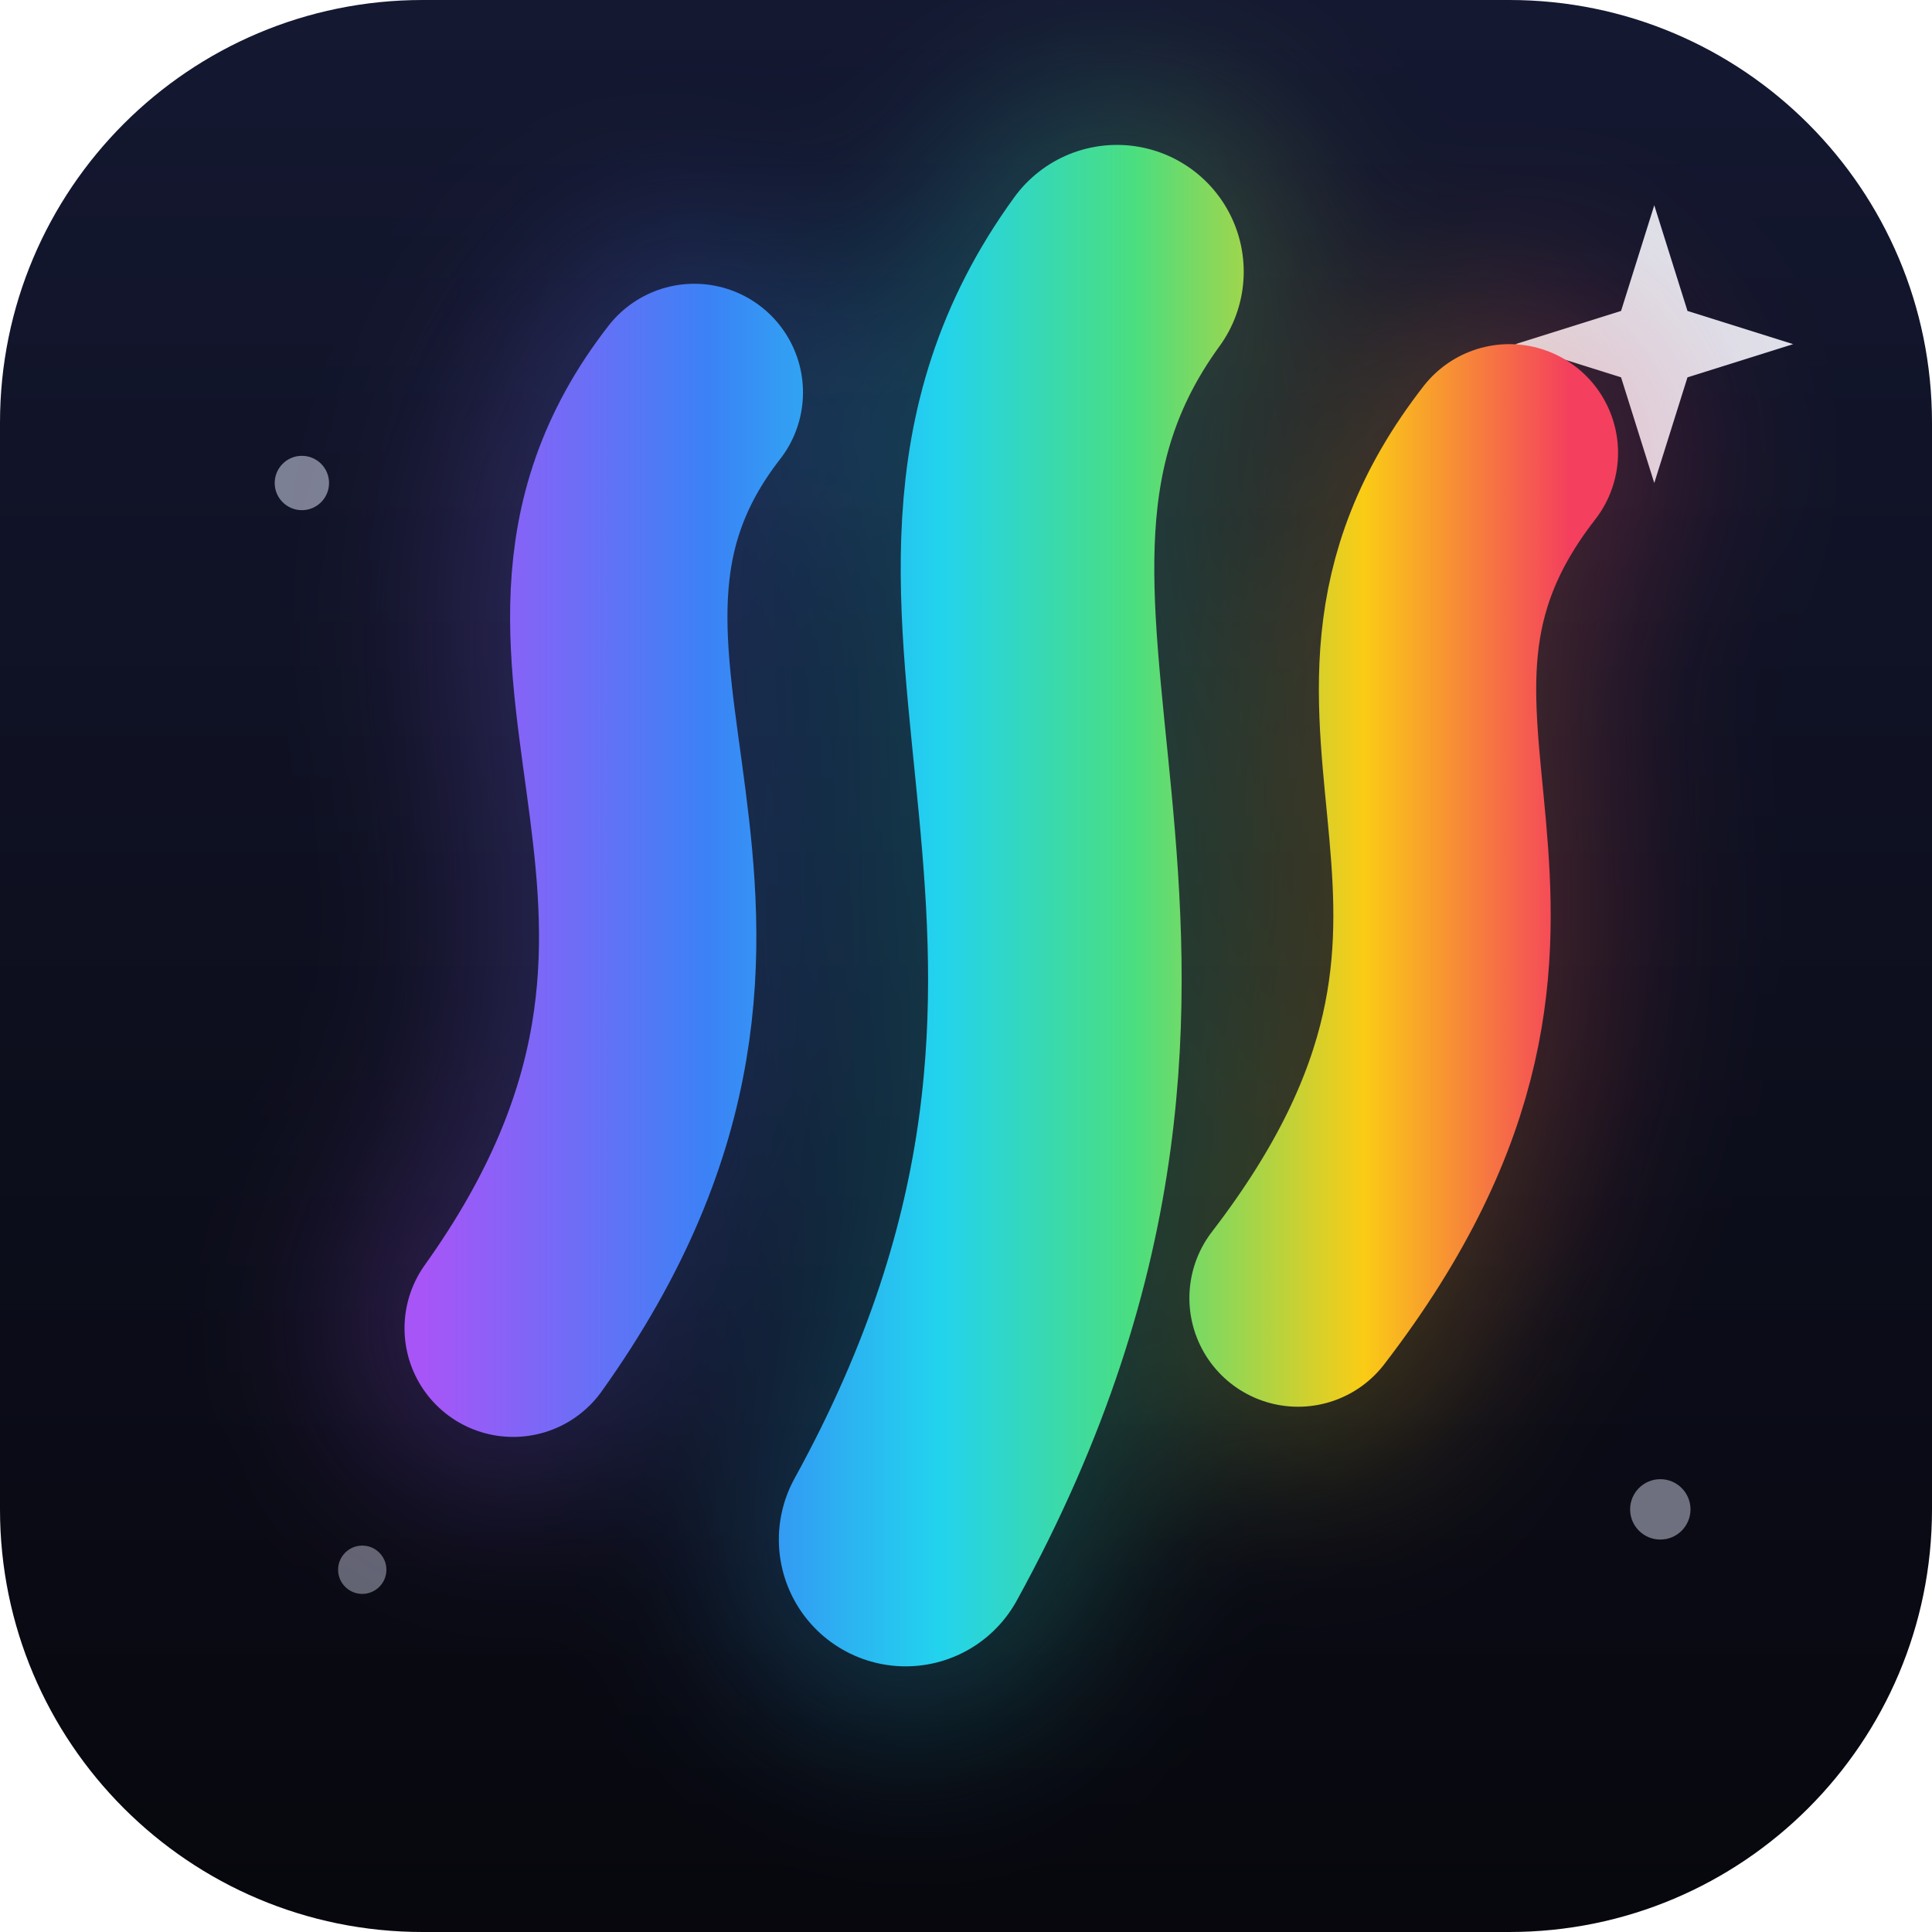
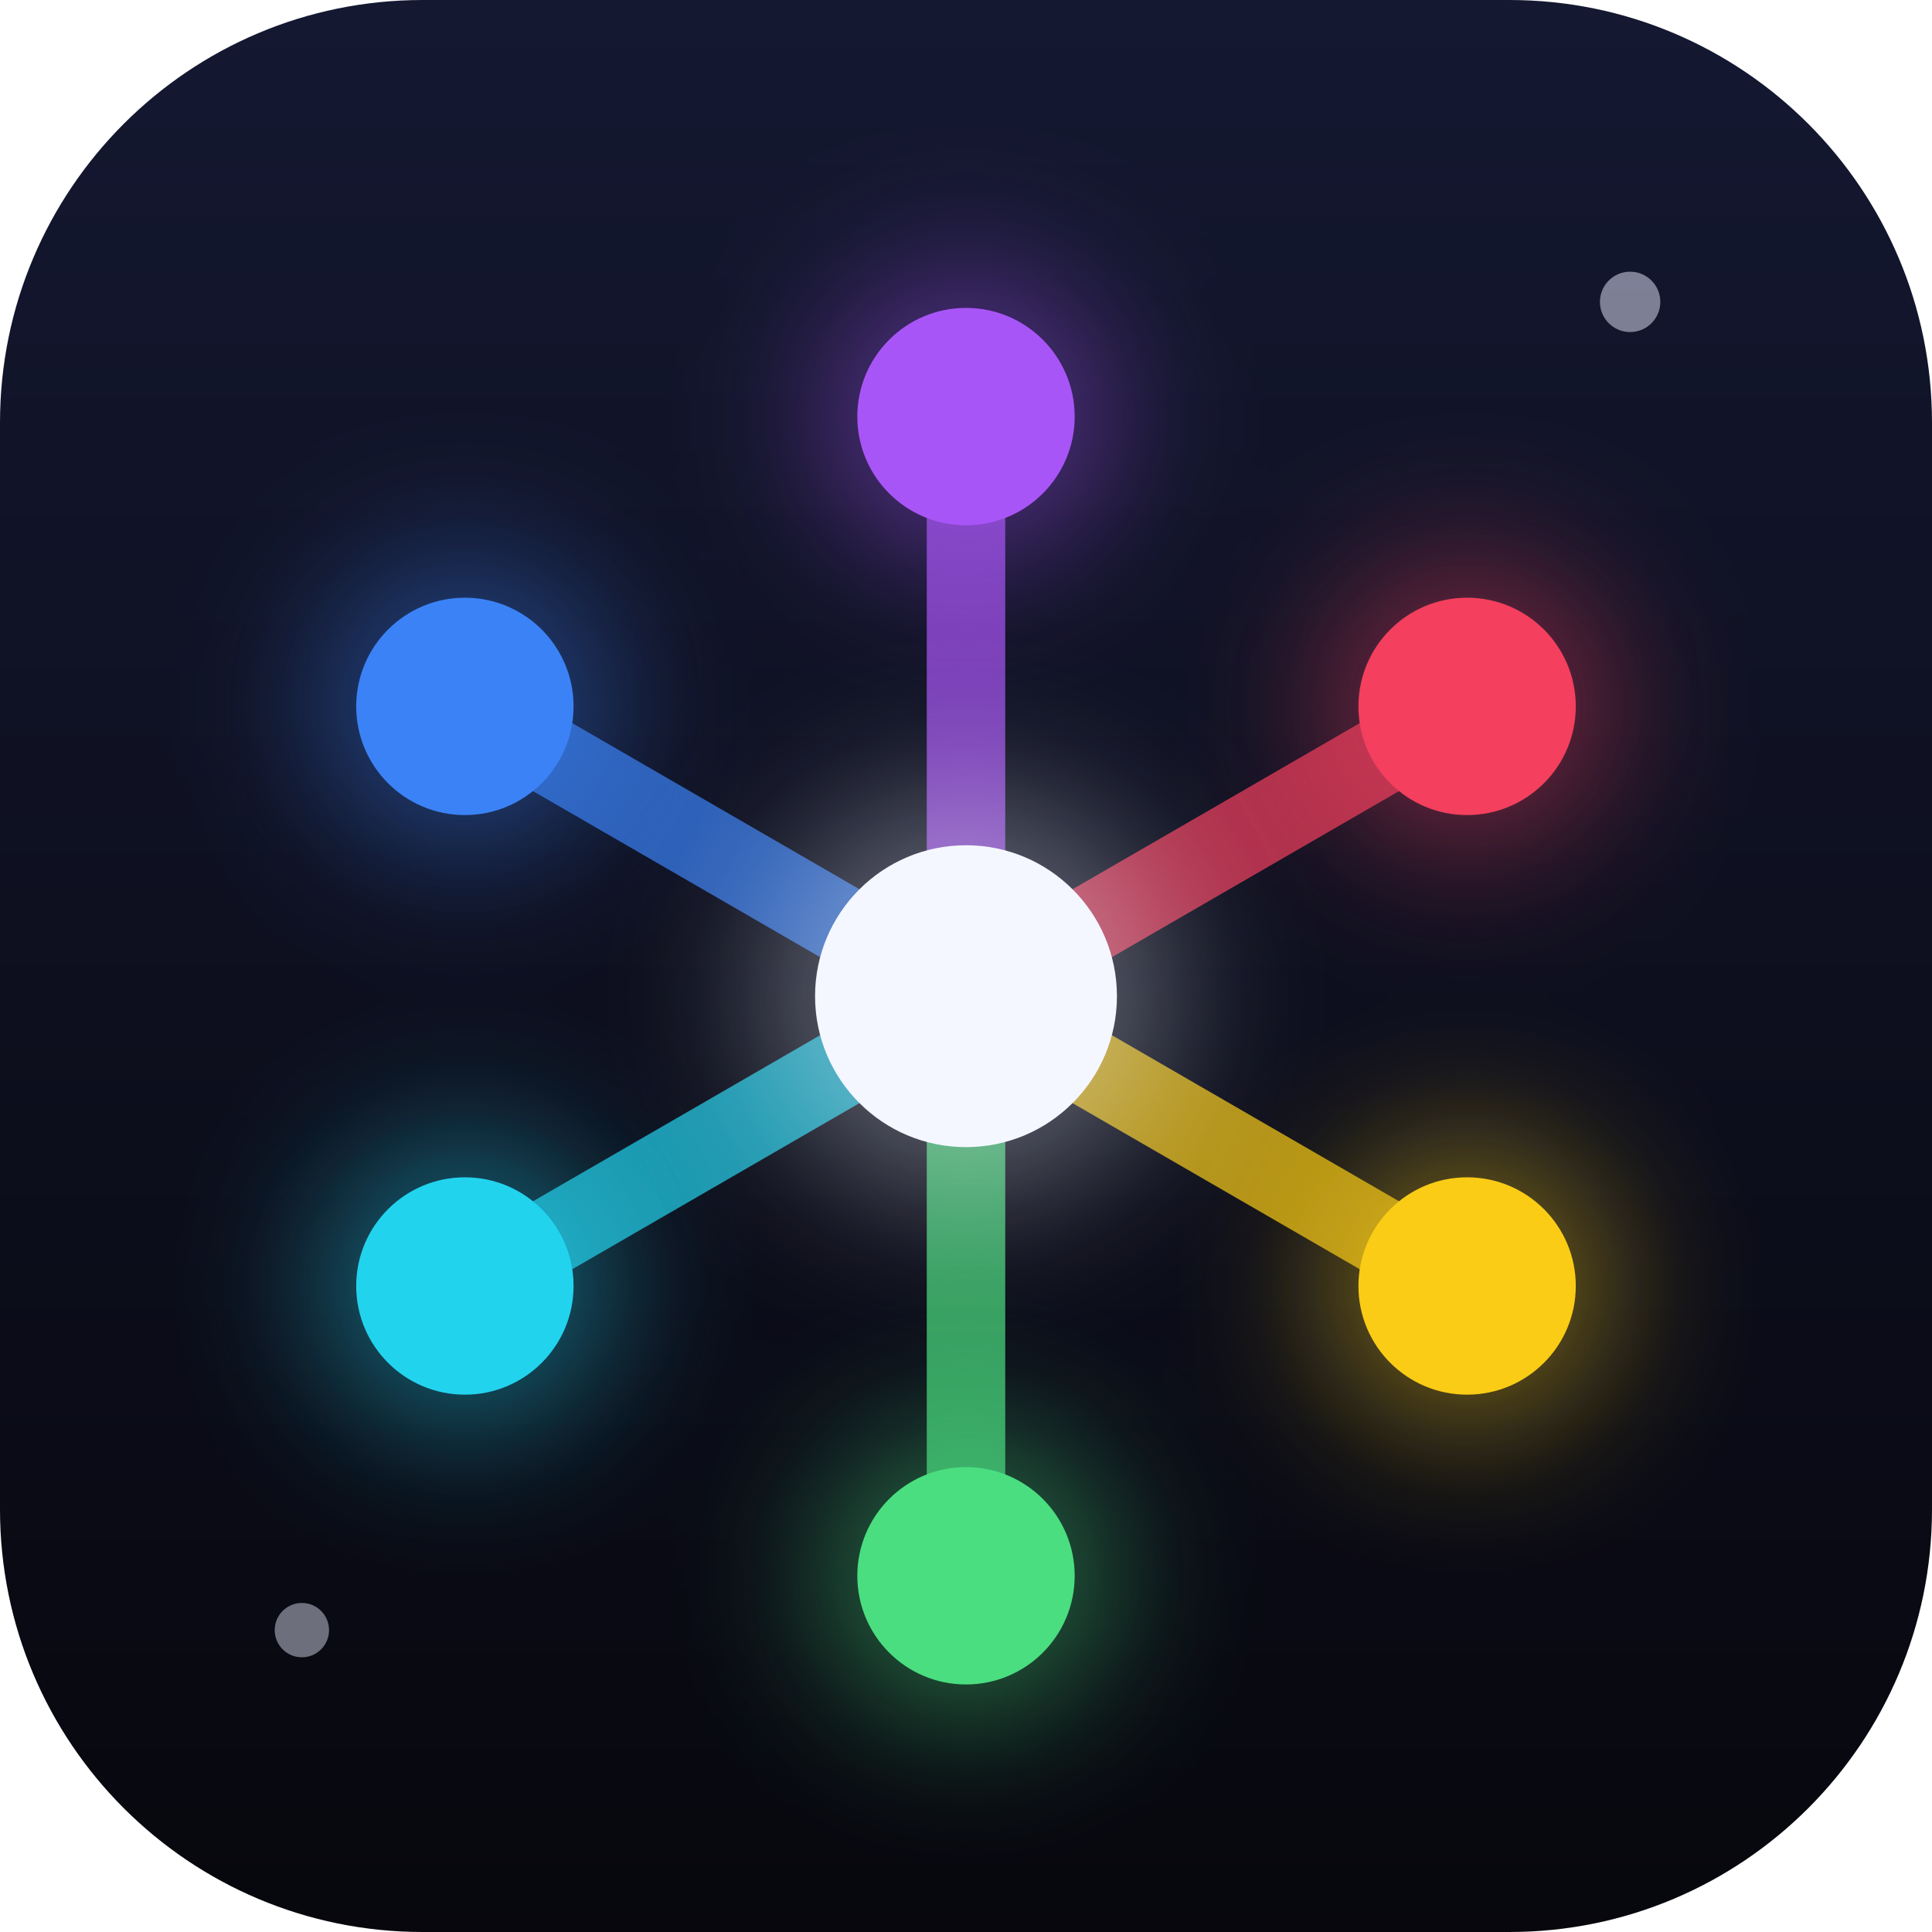
<svg xmlns="http://www.w3.org/2000/svg" viewBox="0 0 32 32">
  <defs>
    <linearGradient id="sky" x1="0" y1="0" x2="0" y2="1">
      <stop offset="0%" stop-color="#141831" />
      <stop offset="100%" stop-color="#07070d" />
    </linearGradient>
-     <linearGradient id="spectrum" gradientUnits="userSpaceOnUse" x1="7" y1="0" x2="26" y2="0">
-       <stop offset="0%" stop-color="#a855f7" />
-       <stop offset="25%" stop-color="#3b82f6" />
-       <stop offset="45%" stop-color="#22d3ee" />
-       <stop offset="62%" stop-color="#4ade80" />
-       <stop offset="82%" stop-color="#facc15" />
-       <stop offset="100%" stop-color="#f43f5e" />
-     </linearGradient>
    <filter id="soften" x="-40%" y="-40%" width="180%" height="180%">
-       <feGaussianBlur stdDeviation="1.3" />
+       <feGaussianBlur stdDeviation="1.2" />
    </filter>
  </defs>
  <rect width="32" height="32" rx="7" fill="url(#sky)" />
-   <circle cx="5" cy="8" r="0.45" fill="#e8ecff" opacity="0.5" />
-   <circle cx="27.5" cy="25" r="0.5" fill="#e8ecff" opacity="0.45" />
-   <circle cx="6" cy="26" r="0.4" fill="#e8ecff" opacity="0.4" />
-   <path d="M27.4 3.4 L27.95 5.15 L29.7 5.7 L27.95 6.25 L27.4 8 L26.85 6.25 L25.1 5.7 L26.85 5.15 Z" fill="#f4f7ff" opacity="0.9" />
-   <g stroke="url(#spectrum)" fill="none" stroke-linecap="round" opacity="0.22" filter="url(#soften)">
-     <path d="M11.5 6.5 C8 11 13.5 15 8.5 22" stroke-width="5.8" />
-     <path d="M18.5 4.5 C14.5 10 20.5 15.5 15 25.5" stroke-width="6.4" />
-     <path d="M25 7.5 C21.5 12 26.5 15 21.5 21.5" stroke-width="5.8" />
+   <circle cx="27" cy="5" r="0.5" fill="#e8ecff" opacity="0.5" />
+   <circle cx="5" cy="27" r="0.45" fill="#e8ecff" opacity="0.45" />
+   <g stroke-width="1.3" opacity="0.7" stroke-linecap="round">
+     <line x1="16" y1="16.5" x2="16" y2="6.9" stroke="#a855f7" />
+     <line x1="16" y1="16.5" x2="7.7" y2="11.7" stroke="#3b82f6" />
+     <line x1="16" y1="16.5" x2="7.7" y2="21.3" stroke="#22d3ee" />
+     <line x1="16" y1="16.5" x2="16" y2="26.1" stroke="#4ade80" />
+     <line x1="16" y1="16.5" x2="24.3" y2="21.3" stroke="#facc15" />
+     <line x1="16" y1="16.5" x2="24.3" y2="11.7" stroke="#f43f5e" />
  </g>
-   <g stroke="url(#spectrum)" fill="none" stroke-linecap="round">
-     <path d="M11.5 6.5 C8 11 13.5 15 8.5 22" stroke-width="3.6" />
-     <path d="M18.5 4.5 C14.5 10 20.5 15.5 15 25.5" stroke-width="4.2" />
-     <path d="M25 7.5 C21.5 12 26.5 15 21.5 21.5" stroke-width="3.6" />
+   <g filter="url(#soften)" opacity="0.45">
+     <circle cx="16" cy="6.9" r="2.4" fill="#a855f7" />
+     <circle cx="7.7" cy="11.7" r="2.4" fill="#3b82f6" />
+     <circle cx="7.7" cy="21.3" r="2.4" fill="#22d3ee" />
+     <circle cx="16" cy="26.1" r="2.4" fill="#4ade80" />
+     <circle cx="24.3" cy="21.3" r="2.4" fill="#facc15" />
+     <circle cx="24.3" cy="11.7" r="2.4" fill="#f43f5e" />
  </g>
+   <g>
+     <circle cx="16" cy="6.9" r="1.8" fill="#a855f7" />
+     <circle cx="7.7" cy="11.7" r="1.8" fill="#3b82f6" />
+     <circle cx="7.7" cy="21.3" r="1.8" fill="#22d3ee" />
+     <circle cx="16" cy="26.1" r="1.8" fill="#4ade80" />
+     <circle cx="24.3" cy="21.3" r="1.8" fill="#facc15" />
+     <circle cx="24.3" cy="11.7" r="1.8" fill="#f43f5e" />
+   </g>
+   <circle cx="16" cy="16.5" r="3.4" fill="#f4f7ff" opacity="0.35" filter="url(#soften)" />
+   <circle cx="16" cy="16.5" r="2.5" fill="#f4f7ff" />
</svg>
